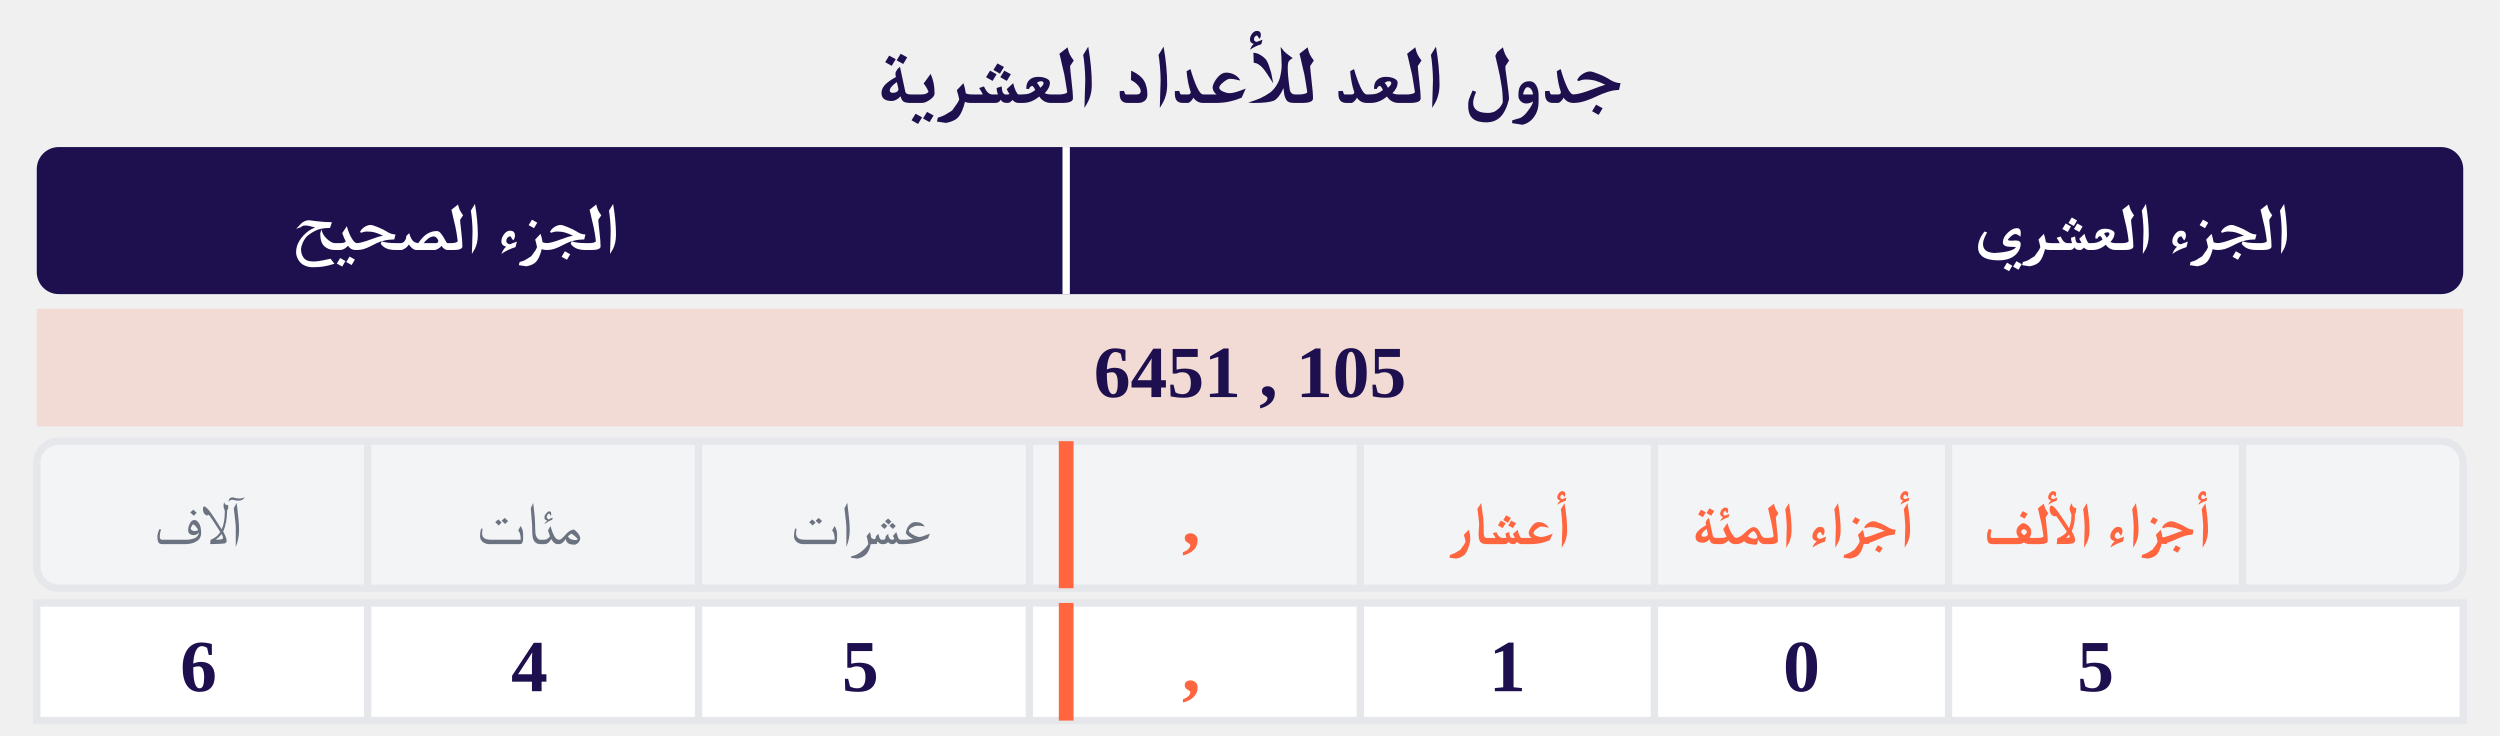
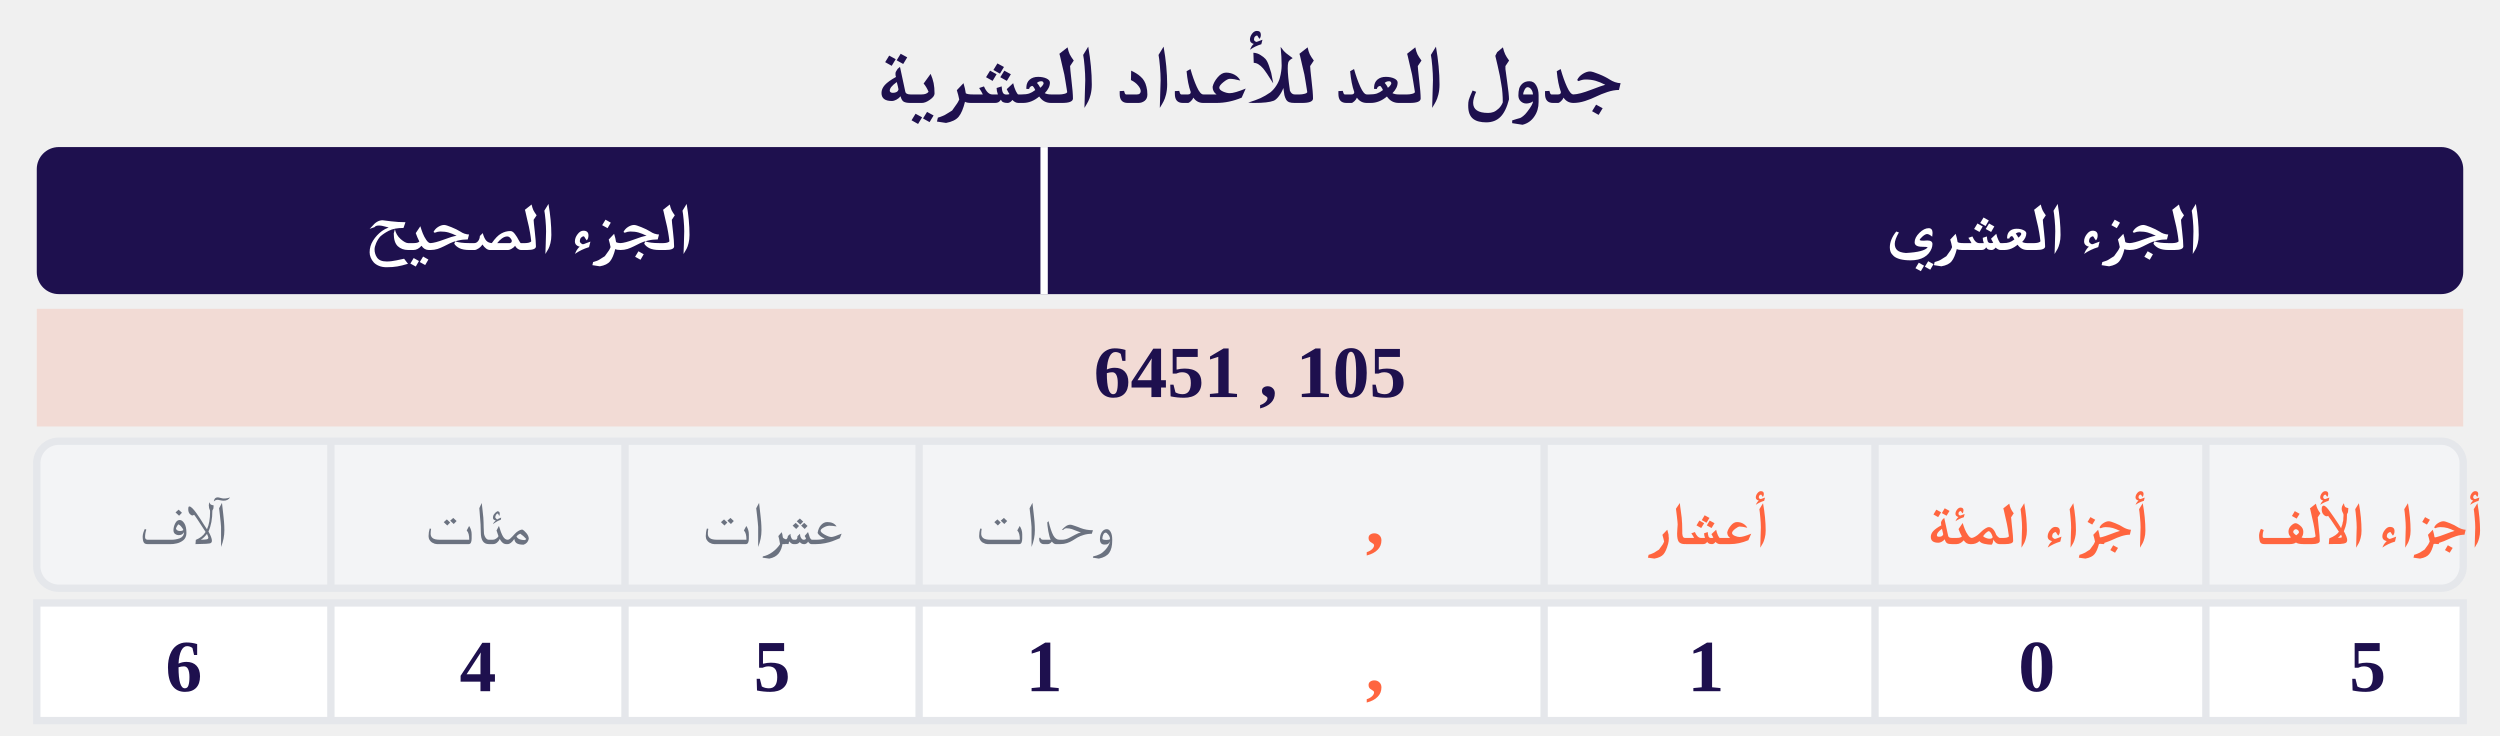
<svg xmlns="http://www.w3.org/2000/svg" viewBox="0 0 340 100" class="w-full max-w-md mx-auto my-2">
  <text x="170" y="14" text-anchor="middle" font-size="11" fill="#1E104E" font-weight="bold">جدول العد للأعداد العشرية</text>
  <rect x="5" y="20" width="330" height="20" rx="3" fill="#1E104E" />
-   <text x="62" y="34" text-anchor="middle" font-size="9" fill="white" font-weight="bold">الجزء الصحيح</text>
-   <text x="290" y="34" text-anchor="middle" font-size="9" fill="white" font-weight="bold">الجزء العشري</text>
-   <line x1="145" y1="20" x2="145" y2="40" stroke="white" stroke-width="1" />
+   <text x="72" y="34" text-anchor="middle" font-size="9" fill="white" font-weight="bold">الجزء الصحيح</text>
+   <text x="278" y="34" text-anchor="middle" font-size="9" fill="white" font-weight="bold">الجزء العشري</text>
+   <line x1="142" y1="20" x2="142" y2="40" stroke="white" stroke-width="1" />
  <rect x="5" y="42" width="330" height="16" fill="#FF653F" opacity="0.15" />
  <text x="170" y="54" text-anchor="middle" font-size="10" fill="#1E104E" font-weight="bold">6451 , 105</text>
  <rect x="5" y="60" width="330" height="20" rx="3" fill="#f3f4f6" stroke="#e5e7eb" stroke-width="1" />
-   <line x1="50" y1="60" x2="50" y2="80" stroke="#e5e7eb" stroke-width="1" />
-   <line x1="95" y1="60" x2="95" y2="80" stroke="#e5e7eb" stroke-width="1" />
-   <line x1="140" y1="60" x2="140" y2="80" stroke="#e5e7eb" stroke-width="1" />
-   <line x1="145" y1="60" x2="145" y2="80" stroke="#FF653F" stroke-width="2" />
-   <line x1="185" y1="60" x2="185" y2="80" stroke="#e5e7eb" stroke-width="1" />
-   <line x1="225" y1="60" x2="225" y2="80" stroke="#e5e7eb" stroke-width="1" />
-   <line x1="265" y1="60" x2="265" y2="80" stroke="#e5e7eb" stroke-width="1" />
-   <line x1="305" y1="60" x2="305" y2="80" stroke="#e5e7eb" stroke-width="1" />
-   <text x="27" y="74" text-anchor="middle" font-size="8" fill="#6b7280">آلاف</text>
-   <text x="72" y="74" text-anchor="middle" font-size="8" fill="#6b7280">مئات</text>
-   <text x="117" y="74" text-anchor="middle" font-size="8" fill="#6b7280">عشرات</text>
-   <text x="162" y="74" text-anchor="middle" font-size="10" fill="#FF653F" font-weight="bold">,</text>
-   <text x="205" y="74" text-anchor="middle" font-size="8" fill="#FF653F" font-weight="bold">أعشار</text>
-   <text x="245" y="74" text-anchor="middle" font-size="8" fill="#FF653F" font-weight="bold">أجزاء المئة</text>
-   <text x="285" y="74" text-anchor="middle" font-size="8" fill="#FF653F" font-weight="bold">أجزاء الألف</text>
+   <line x1="45" y1="60" x2="45" y2="80" stroke="#e5e7eb" stroke-width="1" />
+   <line x1="85" y1="60" x2="85" y2="80" stroke="#e5e7eb" stroke-width="1" />
+   <line x1="125" y1="60" x2="125" y2="80" stroke="#e5e7eb" stroke-width="1" />
+   <line x1="210" y1="60" x2="210" y2="80" stroke="#e5e7eb" stroke-width="1" />
+   <line x1="255" y1="60" x2="255" y2="80" stroke="#e5e7eb" stroke-width="1" />
+   <line x1="300" y1="60" x2="300" y2="80" stroke="#e5e7eb" stroke-width="1" />
+   <text x="25" y="74" text-anchor="middle" font-size="8" fill="#6b7280">آلاف</text>
+   <text x="65" y="74" text-anchor="middle" font-size="8" fill="#6b7280">مئات</text>
+   <text x="105" y="74" text-anchor="middle" font-size="8" fill="#6b7280">عشرات</text>
+   <text x="142" y="74" text-anchor="middle" font-size="8" fill="#6b7280">وحدات</text>
+   <text x="187" y="74" text-anchor="middle" font-size="10" fill="#FF653F" font-weight="bold">,</text>
+   <text x="232" y="74" text-anchor="middle" font-size="8" fill="#FF653F" font-weight="bold">أعشار</text>
+   <text x="277" y="74" text-anchor="middle" font-size="8" fill="#FF653F" font-weight="bold">أجزاء المئة</text>
+   <text x="322" y="74" text-anchor="middle" font-size="8" fill="#FF653F" font-weight="bold">أجزاء الألف</text>
  <rect x="5" y="82" width="330" height="16" fill="white" stroke="#e5e7eb" stroke-width="1" />
-   <line x1="50" y1="82" x2="50" y2="98" stroke="#e5e7eb" stroke-width="1" />
-   <line x1="95" y1="82" x2="95" y2="98" stroke="#e5e7eb" stroke-width="1" />
-   <line x1="140" y1="82" x2="140" y2="98" stroke="#e5e7eb" stroke-width="1" />
-   <line x1="145" y1="82" x2="145" y2="98" stroke="#FF653F" stroke-width="2" />
-   <line x1="185" y1="82" x2="185" y2="98" stroke="#e5e7eb" stroke-width="1" />
-   <line x1="225" y1="82" x2="225" y2="98" stroke="#e5e7eb" stroke-width="1" />
-   <line x1="265" y1="82" x2="265" y2="98" stroke="#e5e7eb" stroke-width="1" />
-   <text x="27" y="94" text-anchor="middle" font-size="10" fill="#1E104E" font-weight="bold">6</text>
-   <text x="72" y="94" text-anchor="middle" font-size="10" fill="#1E104E" font-weight="bold">4</text>
-   <text x="117" y="94" text-anchor="middle" font-size="10" fill="#1E104E" font-weight="bold">5</text>
-   <text x="162" y="94" text-anchor="middle" font-size="10" fill="#FF653F" font-weight="bold">,</text>
-   <text x="205" y="94" text-anchor="middle" font-size="10" fill="#1E104E" font-weight="bold">1</text>
-   <text x="245" y="94" text-anchor="middle" font-size="10" fill="#1E104E" font-weight="bold">0</text>
-   <text x="285" y="94" text-anchor="middle" font-size="10" fill="#1E104E" font-weight="bold">5</text>
+   <line x1="45" y1="82" x2="45" y2="98" stroke="#e5e7eb" stroke-width="1" />
+   <line x1="85" y1="82" x2="85" y2="98" stroke="#e5e7eb" stroke-width="1" />
+   <line x1="125" y1="82" x2="125" y2="98" stroke="#e5e7eb" stroke-width="1" />
+   <line x1="210" y1="82" x2="210" y2="98" stroke="#e5e7eb" stroke-width="1" />
+   <line x1="255" y1="82" x2="255" y2="98" stroke="#e5e7eb" stroke-width="1" />
+   <line x1="300" y1="82" x2="300" y2="98" stroke="#e5e7eb" stroke-width="1" />
+   <text x="25" y="94" text-anchor="middle" font-size="10" fill="#1E104E" font-weight="bold">6</text>
+   <text x="65" y="94" text-anchor="middle" font-size="10" fill="#1E104E" font-weight="bold">4</text>
+   <text x="105" y="94" text-anchor="middle" font-size="10" fill="#1E104E" font-weight="bold">5</text>
+   <text x="142" y="94" text-anchor="middle" font-size="10" fill="#1E104E" font-weight="bold">1</text>
+   <text x="187" y="94" text-anchor="middle" font-size="10" fill="#FF653F" font-weight="bold">,</text>
+   <text x="232" y="94" text-anchor="middle" font-size="10" fill="#1E104E" font-weight="bold">1</text>
+   <text x="277" y="94" text-anchor="middle" font-size="10" fill="#1E104E" font-weight="bold">0</text>
+   <text x="322" y="94" text-anchor="middle" font-size="10" fill="#1E104E" font-weight="bold">5</text>
</svg>
